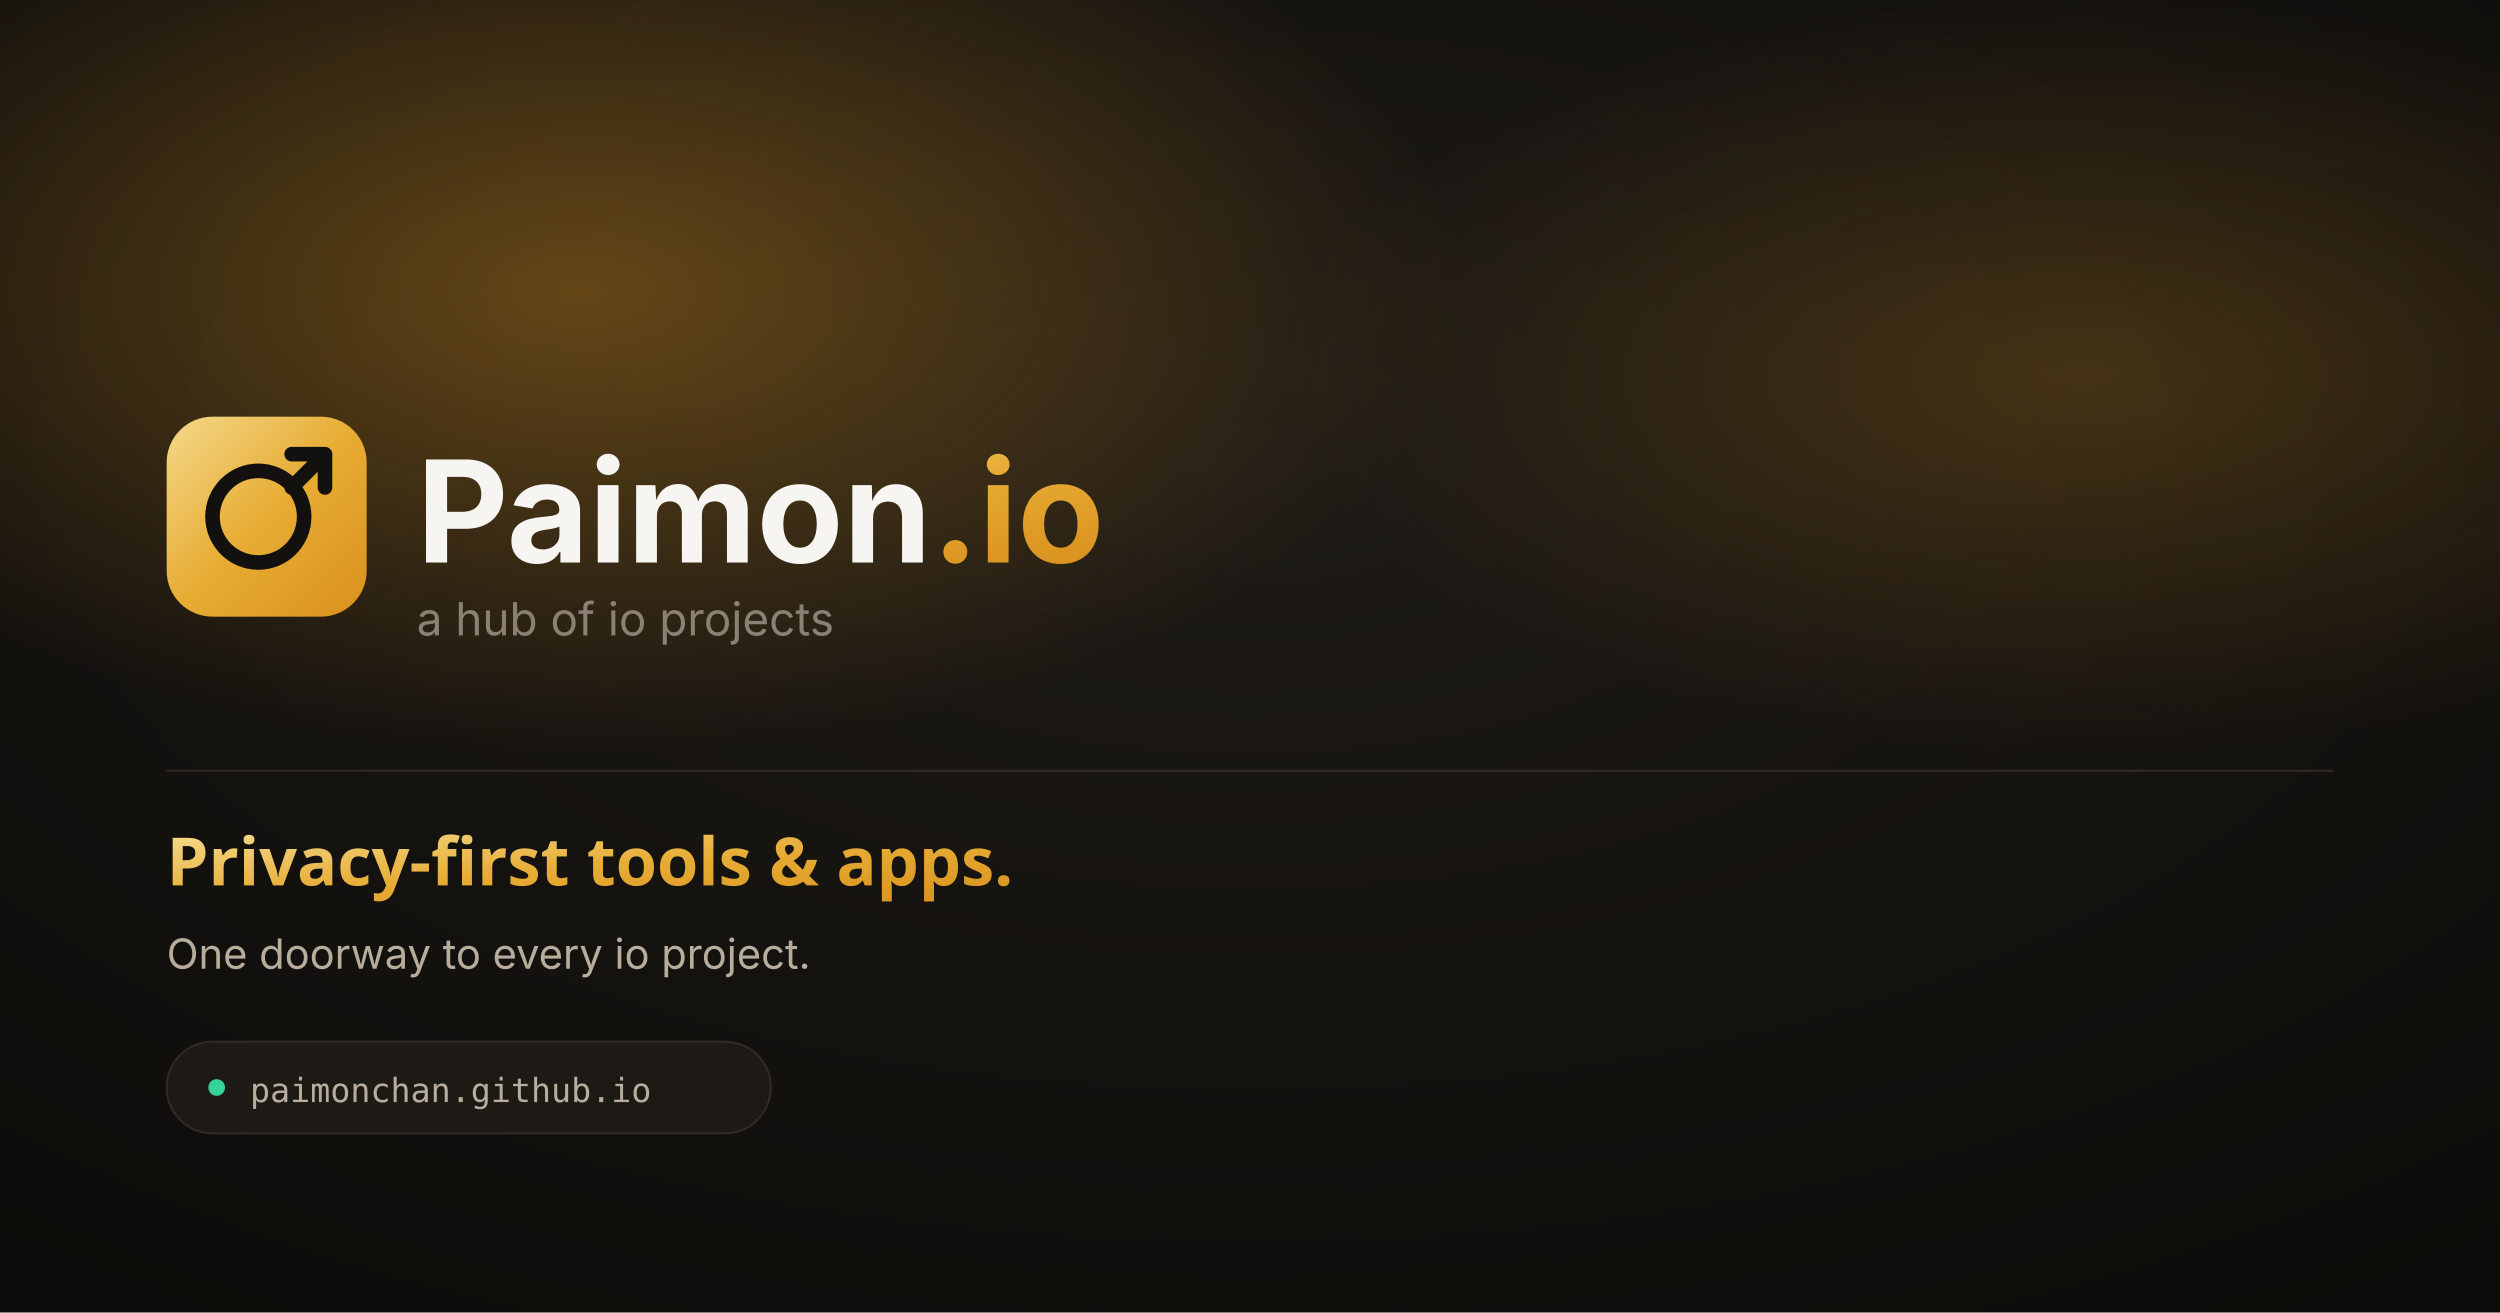
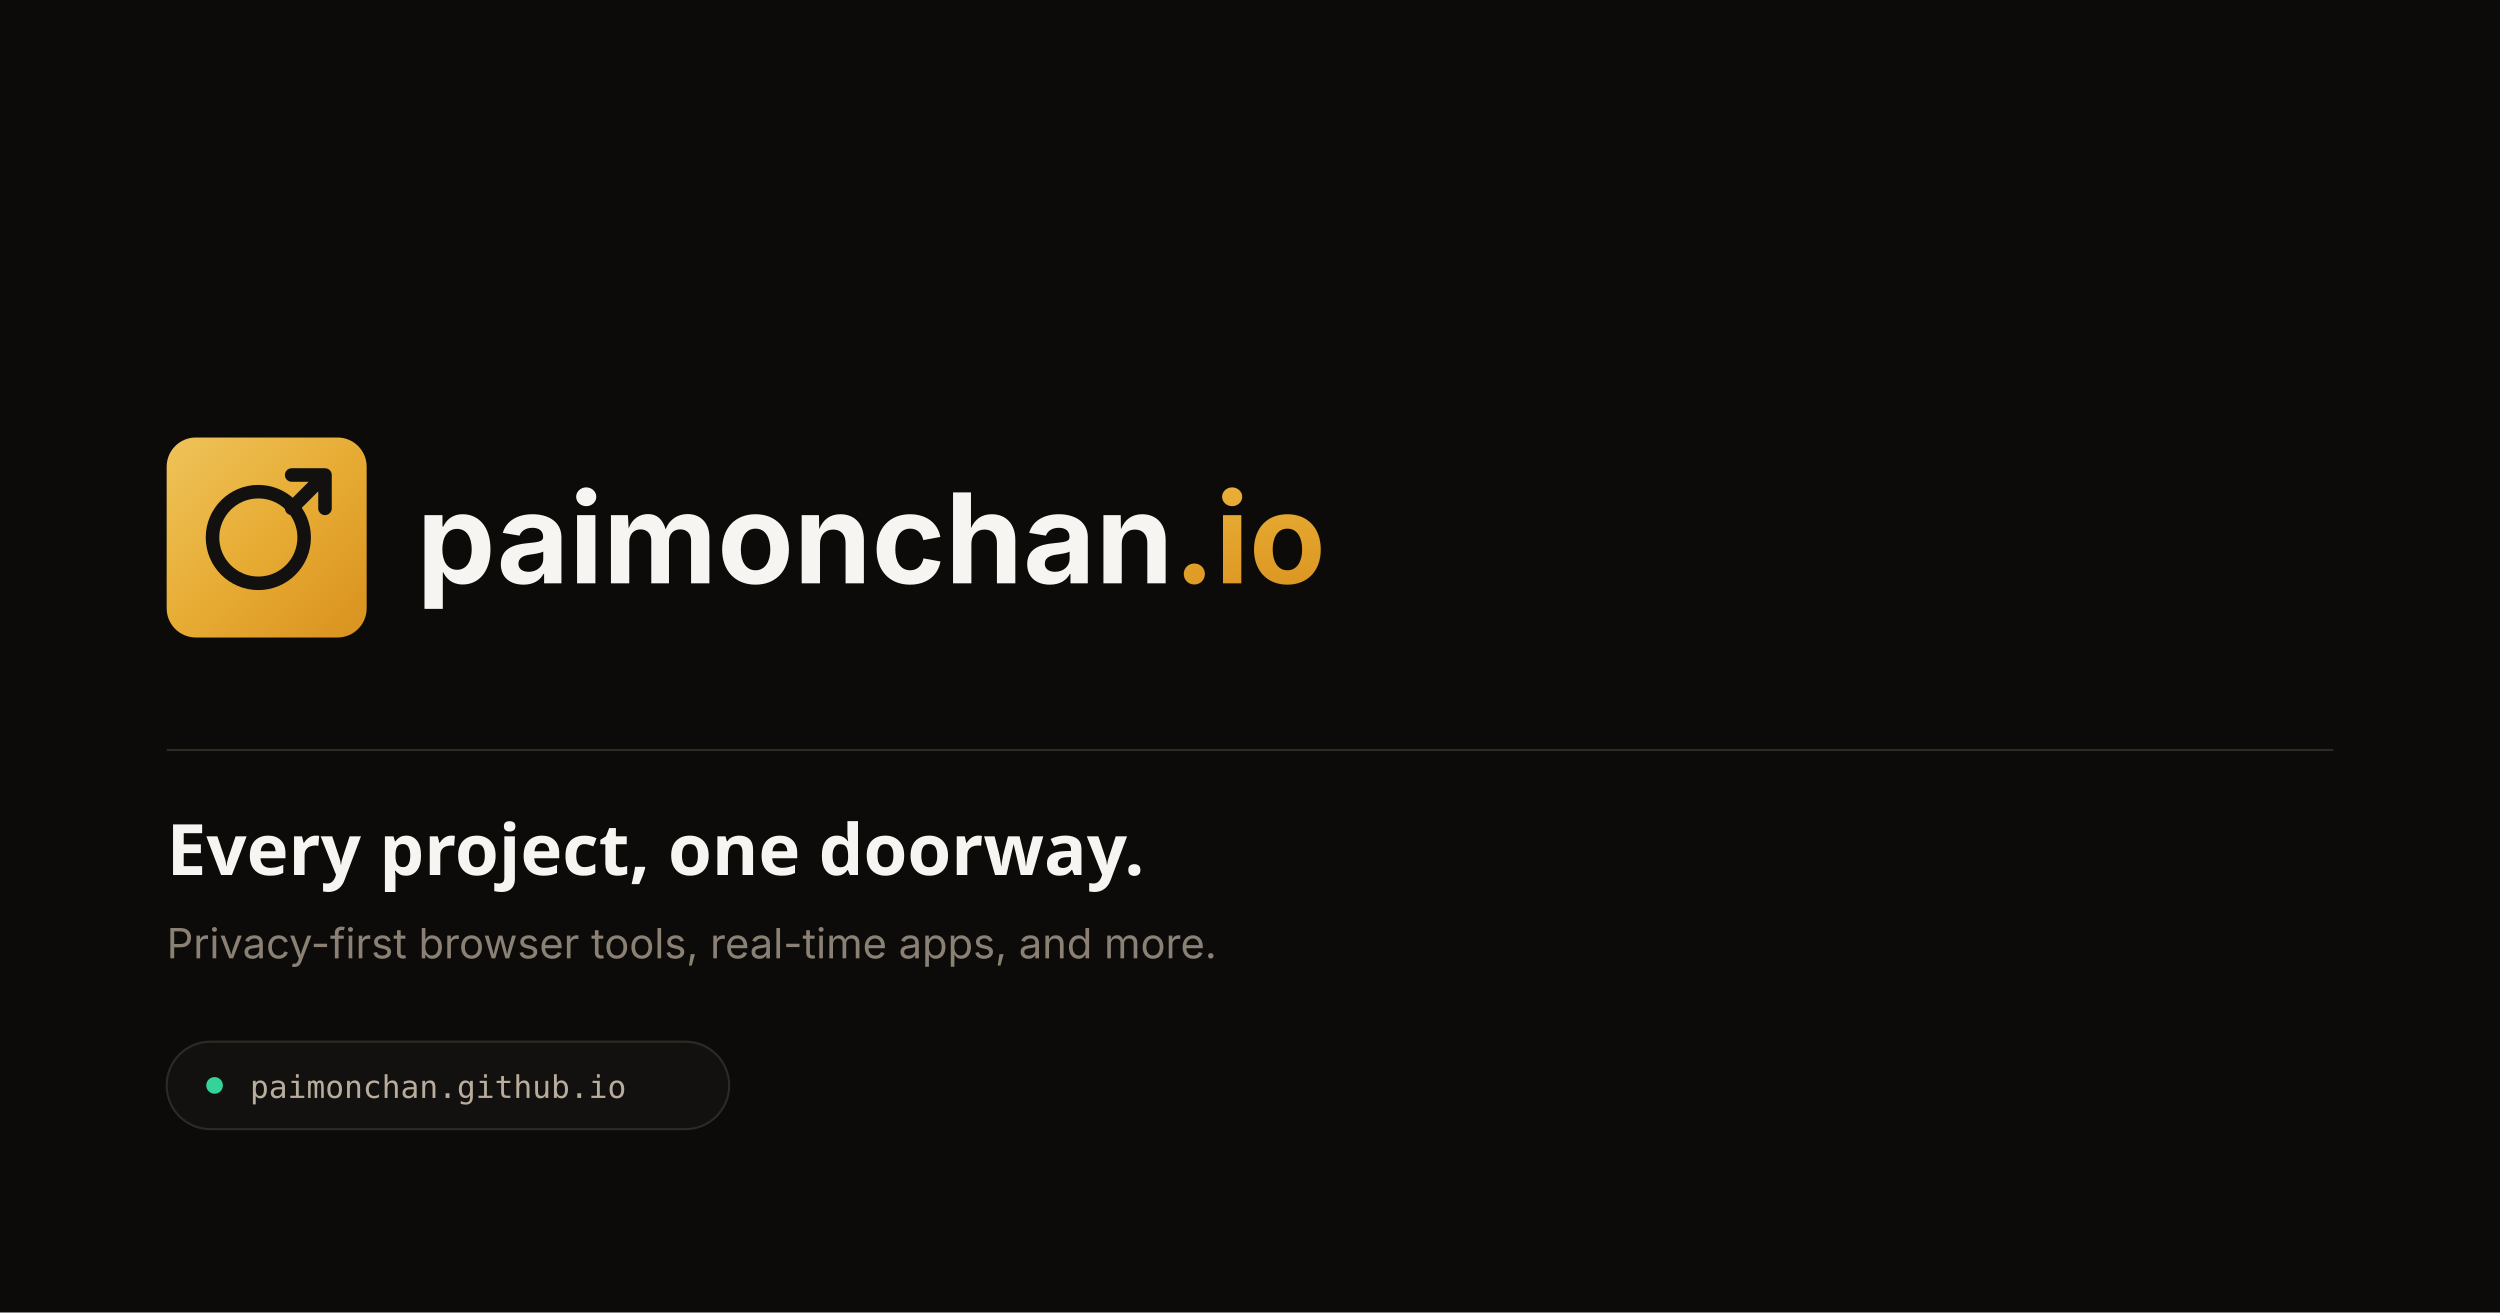
<svg xmlns="http://www.w3.org/2000/svg" viewBox="0 0 1200 630" width="1200" height="630">
  <defs>
    <linearGradient id="g" x1="0" y1="0" x2="1" y2="1">
-       <stop offset="0" stop-color="#f4d98a" />
+       <stop offset="0" stop-color="#eec35a" />
      <stop offset="0.5" stop-color="#e7ac34" />
      <stop offset="1" stop-color="#d9911e" />
    </linearGradient>
-     <radialGradient id="glow1" cx="0.5" cy="0.5" r="0.5">
-       <stop offset="0" stop-color="#d9911e" stop-opacity="0.4" />
-       <stop offset="1" stop-color="#d9911e" stop-opacity="0" />
-     </radialGradient>
-     <radialGradient id="bg" cx="0.5" cy="0.35" r="0.85">
-       <stop offset="0" stop-color="#1d1a16" />
-       <stop offset="1" stop-color="#0c0b09" />
-     </radialGradient>
  </defs>
-   <rect width="1200" height="630" fill="url(#bg)" />
-   <ellipse cx="280" cy="140" rx="420" ry="220" fill="url(#glow1)" />
-   <ellipse cx="1000" cy="180" rx="380" ry="180" fill="url(#glow1)" opacity="0.6" />
-   <rect x="80" y="200" width="96" height="96" rx="22" fill="url(#g)" />
-   <g fill="none" stroke="#131110" stroke-width="7" stroke-linecap="round" stroke-linejoin="round" transform="translate(80 200)">
+   <rect width="1200" height="630" fill="#0c0b09" />
+   <rect x="80" y="210" width="96" height="96" rx="14" fill="url(#g)" />
+   <g fill="none" stroke="#131110" stroke-width="6.5" stroke-linecap="round" stroke-linejoin="round" transform="translate(80 210)">
    <circle cx="44" cy="48" r="22" />
    <path d="M60 34 L76 18 M76 18 L60 18 M76 18 L76 34" />
  </g>
-   <text x="200" y="270" font-family="'Space Grotesk', 'Inter', sans-serif" font-size="68" font-weight="700" fill="#f7f5f1">Paimon<tspan fill="url(#g)">.io</tspan>
+   <text x="200" y="280" font-family="'Space Grotesk', 'Inter', sans-serif" font-size="60" font-weight="700" fill="#f7f5f1">paimonchan<tspan fill="url(#g)">.io</tspan>
  </text>
-   <text x="200" y="305" font-family="'Inter', sans-serif" font-size="22" fill="#8a8074">a hub of io projects</text>
-   <line x1="80" y1="370" x2="1120" y2="370" stroke="#2e2a24" stroke-width="1" />
-   <text x="80" y="425" font-family="'Space Grotesk', sans-serif" font-size="32" font-weight="600" fill="url(#g)">Privacy-first tools &amp; apps.</text>
-   <text x="80" y="465" font-family="'Inter', sans-serif" font-size="20" fill="#b8ad9c">One doorway to every io project.</text>
-   <rect x="80" y="500" width="290" height="44" rx="22" fill="#1d1a16" stroke="#2e2a24" stroke-width="1" />
-   <circle cx="104" cy="522" r="4" fill="#34d399" />
-   <text x="120" y="529" font-family="'JetBrains Mono', monospace" font-size="16" fill="#b8ad9c">paimonchan.github.io</text>
+   <line x1="80" y1="360" x2="1120" y2="360" stroke="#2e2a24" stroke-width="1" />
+   <text x="80" y="420" font-family="'Space Grotesk', sans-serif" font-size="34" font-weight="600" fill="#f7f5f1">Every project, one doorway.</text>
+   <text x="80" y="460" font-family="'Inter', sans-serif" font-size="20" fill="#8a8074">Privacy-first browser tools, real-time apps, and more.</text>
+   <rect x="80" y="500" width="270" height="42" rx="21" fill="#131110" stroke="#2e2a24" stroke-width="1" />
+   <circle cx="103" cy="521" r="4" fill="#34d399" />
+   <text x="120" y="527" font-family="'JetBrains Mono', monospace" font-size="15" fill="#b8ad9c">paimonchan.github.io</text>
</svg>
